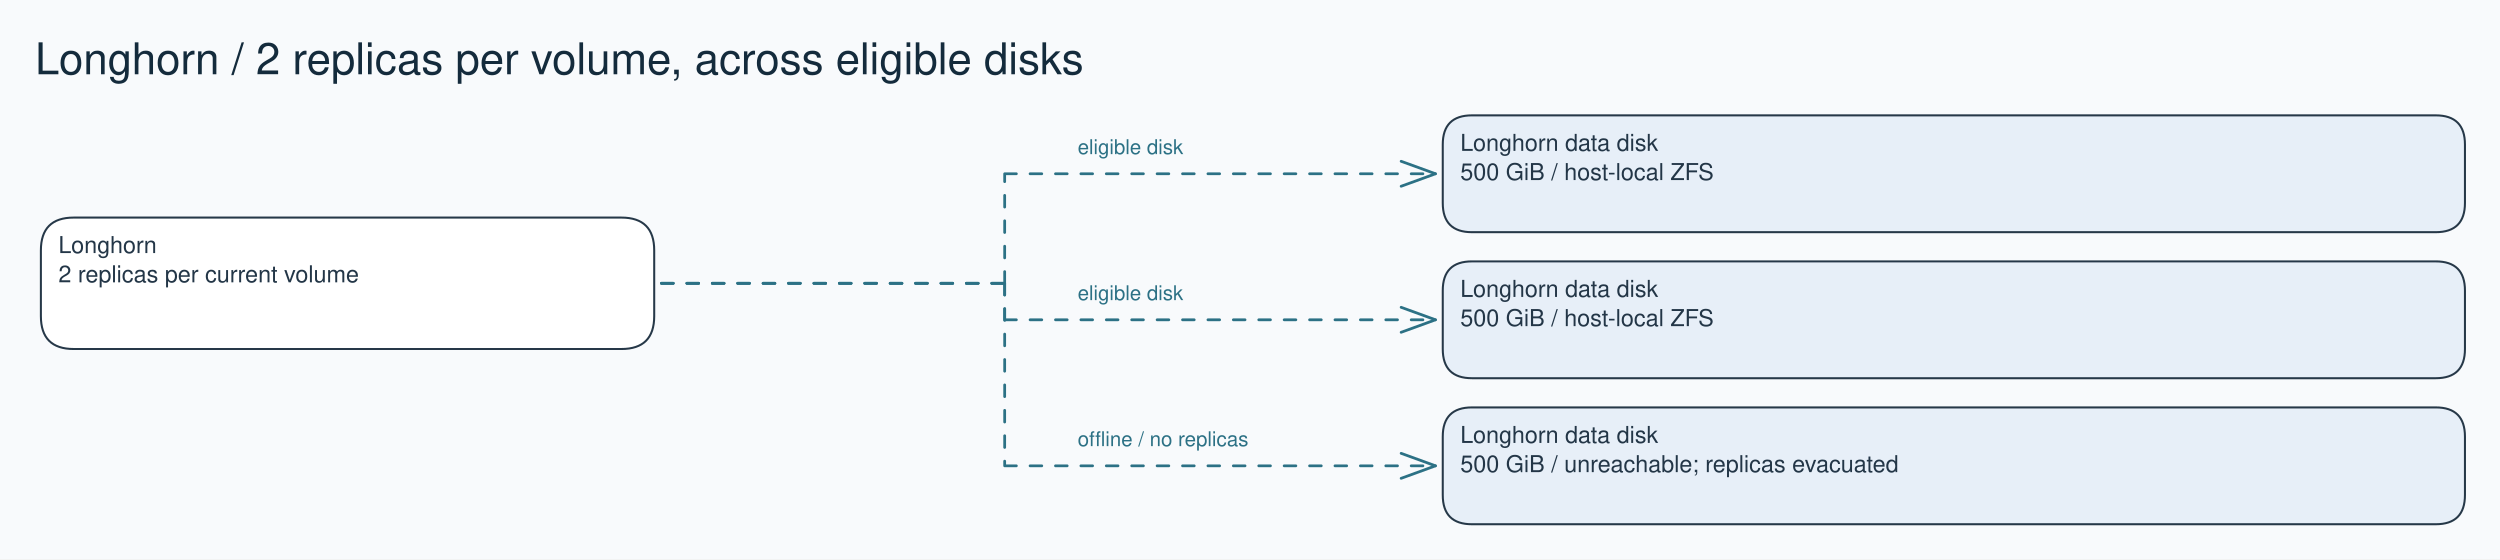
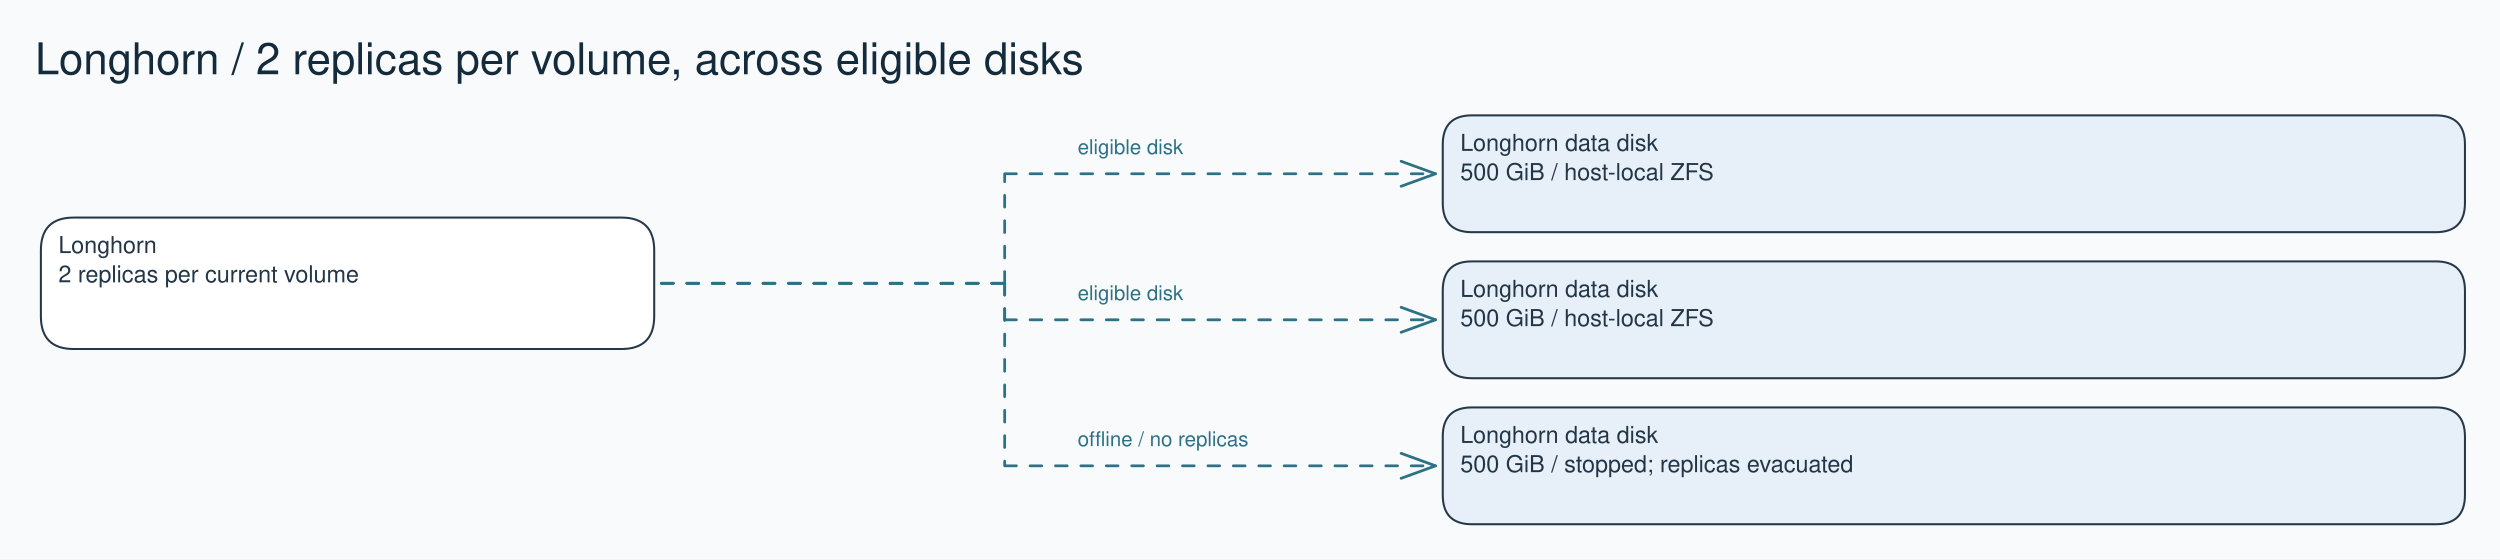
<svg xmlns="http://www.w3.org/2000/svg" version="1.1" viewBox="0 0 1712 383" width="1712" height="383">
  <defs>
    <style class="style-fonts">
      </style>
  </defs>
  <rect x="0" y="0" width="1712" height="383" fill="#f8fafc" />
  <g transform="translate(24 24) rotate(0 478.5 18.75)">
    <text x="0" y="26.851" font-family="Helvetica, sans-serif, Segoe UI Emoji" font-size="30px" fill="#142b3c" text-anchor="start" style="white-space: pre;" direction="ltr" dominant-baseline="alphabetic">Longhorn / 2 replicas per volume, across eligible disks</text>
  </g>
  <g stroke-linecap="round" transform="translate(28 149) rotate(0 210 45)">
    <path d="M22.5 0 C163.67 0, 304.85 0, 397.5 0 C412.5 0, 420 7.5, 420 22.5 C420 37.96, 420 53.41, 420 67.5 C420 82.5, 412.5 90, 397.5 90 C322.15 90, 246.8 90, 22.5 90 C7.5 90, 0 82.5, 0 67.5 C0 55.22, 0 42.94, 0 22.5 C0 7.5, 7.5 0, 22.5 0" stroke="none" stroke-width="0" fill="#ffffff" />
    <path d="M22.5 0 C119.62 0, 216.73 0, 397.5 0 M22.5 0 C130.08 0, 237.65 0, 397.5 0 M397.5 0 C412.5 0, 420 7.5, 420 22.5 M397.5 0 C412.5 0, 420 7.5, 420 22.5 M420 22.5 C420 32.07, 420 41.65, 420 67.5 M420 22.5 C420 37.78, 420 53.06, 420 67.5 M420 67.5 C420 82.5, 412.5 90, 397.5 90 M420 67.5 C420 82.5, 412.5 90, 397.5 90 M397.5 90 C319.79 90, 242.09 90, 22.5 90 M397.5 90 C267.41 90, 137.31 90, 22.5 90 M22.5 90 C7.5 90, 0 82.5, 0 67.5 M22.5 90 C7.5 90, 0 82.5, 0 67.5 M0 67.5 C0 56.19, 0 44.87, 0 22.5 M0 67.5 C0 53.54, 0 39.58, 0 22.5 M0 22.5 C0 7.5, 7.5 0, 22.5 0 M0 22.5 C0 7.5, 7.5 0, 22.5 0" stroke="#263848" stroke-width="1.4" fill="none" />
  </g>
  <g transform="translate(40 159) rotate(0 198 35)">
    <text x="0" y="14.32" font-family="Helvetica, sans-serif, Segoe UI Emoji" font-size="16px" fill="#233647" text-anchor="start" style="white-space: pre;" direction="ltr" dominant-baseline="alphabetic">Longhorn</text>
    <text x="0" y="34.32" font-family="Helvetica, sans-serif, Segoe UI Emoji" font-size="16px" fill="#233647" text-anchor="start" style="white-space: pre;" direction="ltr" dominant-baseline="alphabetic">2 replicas per current volume</text>
  </g>
  <g stroke-linecap="round" transform="translate(988 79) rotate(0 350 40)">
    <path d="M20 0 C162.84 0, 305.69 0, 680 0 C693.33 0, 700 6.67, 700 20 C700 35.77, 700 51.54, 700 60 C700 73.33, 693.33 80, 680 80 C500.63 80, 321.26 80, 20 80 C6.67 80, 0 73.33, 0 60 C0 45.63, 0 31.25, 0 20 C0 6.67, 6.67 0, 20 0" stroke="none" stroke-width="0" fill="#e7eff8" />
    <path d="M20 0 C190.93 0, 361.86 0, 680 0 M20 0 C172.37 0, 324.73 0, 680 0 M680 0 C693.33 0, 700 6.67, 700 20 M680 0 C693.33 0, 700 6.67, 700 20 M700 20 C700 29.91, 700 39.82, 700 60 M700 20 C700 32.74, 700 45.49, 700 60 M700 60 C700 73.33, 693.33 80, 680 80 M700 60 C700 73.33, 693.33 80, 680 80 M680 80 C522.55 80, 365.1 80, 20 80 M680 80 C430.15 80, 180.31 80, 20 80 M20 80 C6.67 80, 0 73.33, 0 60 M20 80 C6.67 80, 0 73.33, 0 60 M0 60 C0 51, 0 42, 0 20 M0 60 C0 49.48, 0 38.95, 0 20 M0 20 C0 6.67, 6.67 0, 20 0 M0 20 C0 6.67, 6.67 0, 20 0" stroke="#263848" stroke-width="1.4" fill="none" />
  </g>
  <g transform="translate(1000 89) rotate(0 338 30)">
    <text x="0" y="14.32" font-family="Helvetica, sans-serif, Segoe UI Emoji" font-size="16px" fill="#233647" text-anchor="start" style="white-space: pre;" direction="ltr" dominant-baseline="alphabetic">Longhorn data disk</text>
    <text x="0" y="34.32" font-family="Helvetica, sans-serif, Segoe UI Emoji" font-size="16px" fill="#233647" text-anchor="start" style="white-space: pre;" direction="ltr" dominant-baseline="alphabetic">500 GiB / host-local ZFS</text>
  </g>
  <g stroke-linecap="round">
    <g transform="translate(453 194) rotate(0 265 -37.5)">
      <path d="M0 0 C60.86 0, 121.73 0, 235 0 M235 0 C235 -28.11, 235 -56.23, 235 -75 M235 -75 C310.57 -75, 386.15 -75, 530 -75" stroke="#2c7185" stroke-width="1.9" fill="none" stroke-dasharray="8 9.4" />
    </g>
    <g transform="translate(453 194) rotate(0 265 -37.5)">
      <path d="M506.51 -66.45 C512.59 -68.66, 518.68 -70.88, 530 -75" stroke="#2c7185" stroke-width="1.9" fill="none" />
    </g>
    <g transform="translate(453 194) rotate(0 265 -37.5)">
      <path d="M506.51 -83.55 C512.59 -81.34, 518.68 -79.12, 530 -75" stroke="#2c7185" stroke-width="1.9" fill="none" />
    </g>
  </g>
  <mask />
  <g transform="translate(738 93) rotate(0 52.78 8.75)">
    <text x="0" y="12.53" font-family="Helvetica, sans-serif, Segoe UI Emoji" font-size="14px" fill="#2c7185" text-anchor="start" style="white-space: pre;" direction="ltr" dominant-baseline="alphabetic">eligible disk</text>
  </g>
  <g stroke-linecap="round" transform="translate(988 179) rotate(0 350 40)">
    <path d="M20 0 C215.6 0, 411.2 0, 680 0 C693.33 0, 700 6.67, 700 20 C700 31.83, 700 43.65, 700 60 C700 73.33, 693.33 80, 680 80 C539.12 80, 398.23 80, 20 80 C6.67 80, 0 73.33, 0 60 C0 46.71, 0 33.42, 0 20 C0 6.67, 6.67 0, 20 0" stroke="none" stroke-width="0" fill="#e7eff8" />
    <path d="M20 0 C190.94 0, 361.89 0, 680 0 M20 0 C230.43 0, 440.86 0, 680 0 M680 0 C693.33 0, 700 6.67, 700 20 M680 0 C693.33 0, 700 6.67, 700 20 M700 20 C700 32.71, 700 45.42, 700 60 M700 20 C700 31.07, 700 42.13, 700 60 M700 60 C700 73.33, 693.33 80, 680 80 M700 60 C700 73.33, 693.33 80, 680 80 M680 80 C481.17 80, 282.34 80, 20 80 M680 80 C520.39 80, 360.77 80, 20 80 M20 80 C6.67 80, 0 73.33, 0 60 M20 80 C6.67 80, 0 73.33, 0 60 M0 60 C0 45.11, 0 30.22, 0 20 M0 60 C0 45.25, 0 30.5, 0 20 M0 20 C0 6.67, 6.67 0, 20 0 M0 20 C0 6.67, 6.67 0, 20 0" stroke="#263848" stroke-width="1.4" fill="none" />
  </g>
  <g transform="translate(1000 189) rotate(0 338 30)">
    <text x="0" y="14.32" font-family="Helvetica, sans-serif, Segoe UI Emoji" font-size="16px" fill="#233647" text-anchor="start" style="white-space: pre;" direction="ltr" dominant-baseline="alphabetic">Longhorn data disk</text>
    <text x="0" y="34.32" font-family="Helvetica, sans-serif, Segoe UI Emoji" font-size="16px" fill="#233647" text-anchor="start" style="white-space: pre;" direction="ltr" dominant-baseline="alphabetic">500 GiB / host-local ZFS</text>
  </g>
  <g stroke-linecap="round">
    <g transform="translate(453 194) rotate(0 265 12.5)">
      <path d="M0 0 C60.87 0, 121.74 0, 235 0 M235 0 C235 6.57, 235 13.14, 235 25 M235 25 C352.03 25, 469.06 25, 530 25" stroke="#2c7185" stroke-width="1.9" fill="none" stroke-dasharray="8 9.4" />
    </g>
    <g transform="translate(453 194) rotate(0 265 12.5)">
      <path d="M506.51 33.55 C512.59 31.34, 518.68 29.12, 530 25" stroke="#2c7185" stroke-width="1.9" fill="none" />
    </g>
    <g transform="translate(453 194) rotate(0 265 12.5)">
      <path d="M506.51 16.45 C512.59 18.66, 518.68 20.88, 530 25" stroke="#2c7185" stroke-width="1.9" fill="none" />
    </g>
  </g>
  <mask />
  <g transform="translate(738 193) rotate(0 52.78 8.75)">
    <text x="0" y="12.53" font-family="Helvetica, sans-serif, Segoe UI Emoji" font-size="14px" fill="#2c7185" text-anchor="start" style="white-space: pre;" direction="ltr" dominant-baseline="alphabetic">eligible disk</text>
  </g>
  <g stroke-linecap="round" transform="translate(988 279) rotate(0 350 40)">
    <path d="M20 0 C268.36 0, 516.72 0, 680 0 C693.33 0, 700 6.67, 700 20 C700 35.88, 700 51.76, 700 60 C700 73.33, 693.33 80, 680 80 C445.6 80, 211.21 80, 20 80 C6.67 80, 0 73.33, 0 60 C0 47.79, 0 35.58, 0 20 C0 6.67, 6.67 0, 20 0" stroke="none" stroke-width="0" fill="#e7eff8" />
    <path d="M20 0 C190.95 0, 361.91 0, 680 0 M20 0 C156.49 0, 292.99 0, 680 0 M680 0 C693.33 0, 700 6.67, 700 20 M680 0 C693.33 0, 700 6.67, 700 20 M700 20 C700 35.51, 700 51.02, 700 60 M700 20 C700 29.39, 700 38.78, 700 60 M700 60 C700 73.33, 693.33 80, 680 80 M700 60 C700 73.33, 693.33 80, 680 80 M680 80 C439.8 80, 199.59 80, 20 80 M680 80 C478.62 80, 277.24 80, 20 80 M20 80 C6.67 80, 0 73.33, 0 60 M20 80 C6.67 80, 0 73.33, 0 60 M0 60 C0 47.22, 0 34.44, 0 20 M0 60 C0 49.02, 0 38.04, 0 20 M0 20 C0 6.67, 6.67 0, 20 0 M0 20 C0 6.67, 6.67 0, 20 0" stroke="#263848" stroke-width="1.4" fill="none" />
  </g>
  <g transform="translate(1000 289) rotate(0 338 30)">
    <text x="0" y="14.32" font-family="Helvetica, sans-serif, Segoe UI Emoji" font-size="16px" fill="#233647" text-anchor="start" style="white-space: pre;" direction="ltr" dominant-baseline="alphabetic">Longhorn data disk</text>
-     <text x="0" y="34.32" font-family="Helvetica, sans-serif, Segoe UI Emoji" font-size="16px" fill="#233647" text-anchor="start" style="white-space: pre;" direction="ltr" dominant-baseline="alphabetic">500 GiB / unreachable; replicas evacuated</text>
+     <text x="0" y="34.32" font-family="Helvetica, sans-serif, Segoe UI Emoji" font-size="16px" fill="#233647" text-anchor="start" style="white-space: pre;" direction="ltr" dominant-baseline="alphabetic">500 GiB / stopped; replicas evacuated</text>
  </g>
  <g stroke-linecap="round">
    <g transform="translate(453 194) rotate(0 265 62.5)">
      <path d="M0 0 C60.87 0, 121.74 0, 235 0 M235 0 C235 43.85, 235 87.7, 235 125 M235 125 C334.49 125, 433.98 125, 530 125" stroke="#2c7185" stroke-width="1.9" fill="none" stroke-dasharray="8 9.4" />
    </g>
    <g transform="translate(453 194) rotate(0 265 62.5)">
      <path d="M506.51 133.55 C512.59 131.34, 518.68 129.12, 530 125" stroke="#2c7185" stroke-width="1.9" fill="none" />
    </g>
    <g transform="translate(453 194) rotate(0 265 62.5)">
      <path d="M506.51 116.45 C512.59 118.66, 518.68 120.88, 530 125" stroke="#2c7185" stroke-width="1.9" fill="none" />
    </g>
  </g>
  <mask />
  <g transform="translate(738 293) rotate(0 85.26 8.75)">
    <text x="0" y="12.53" font-family="Helvetica, sans-serif, Segoe UI Emoji" font-size="14px" fill="#2c7185" text-anchor="start" style="white-space: pre;" direction="ltr" dominant-baseline="alphabetic">offline / no replicas</text>
  </g>
</svg>
